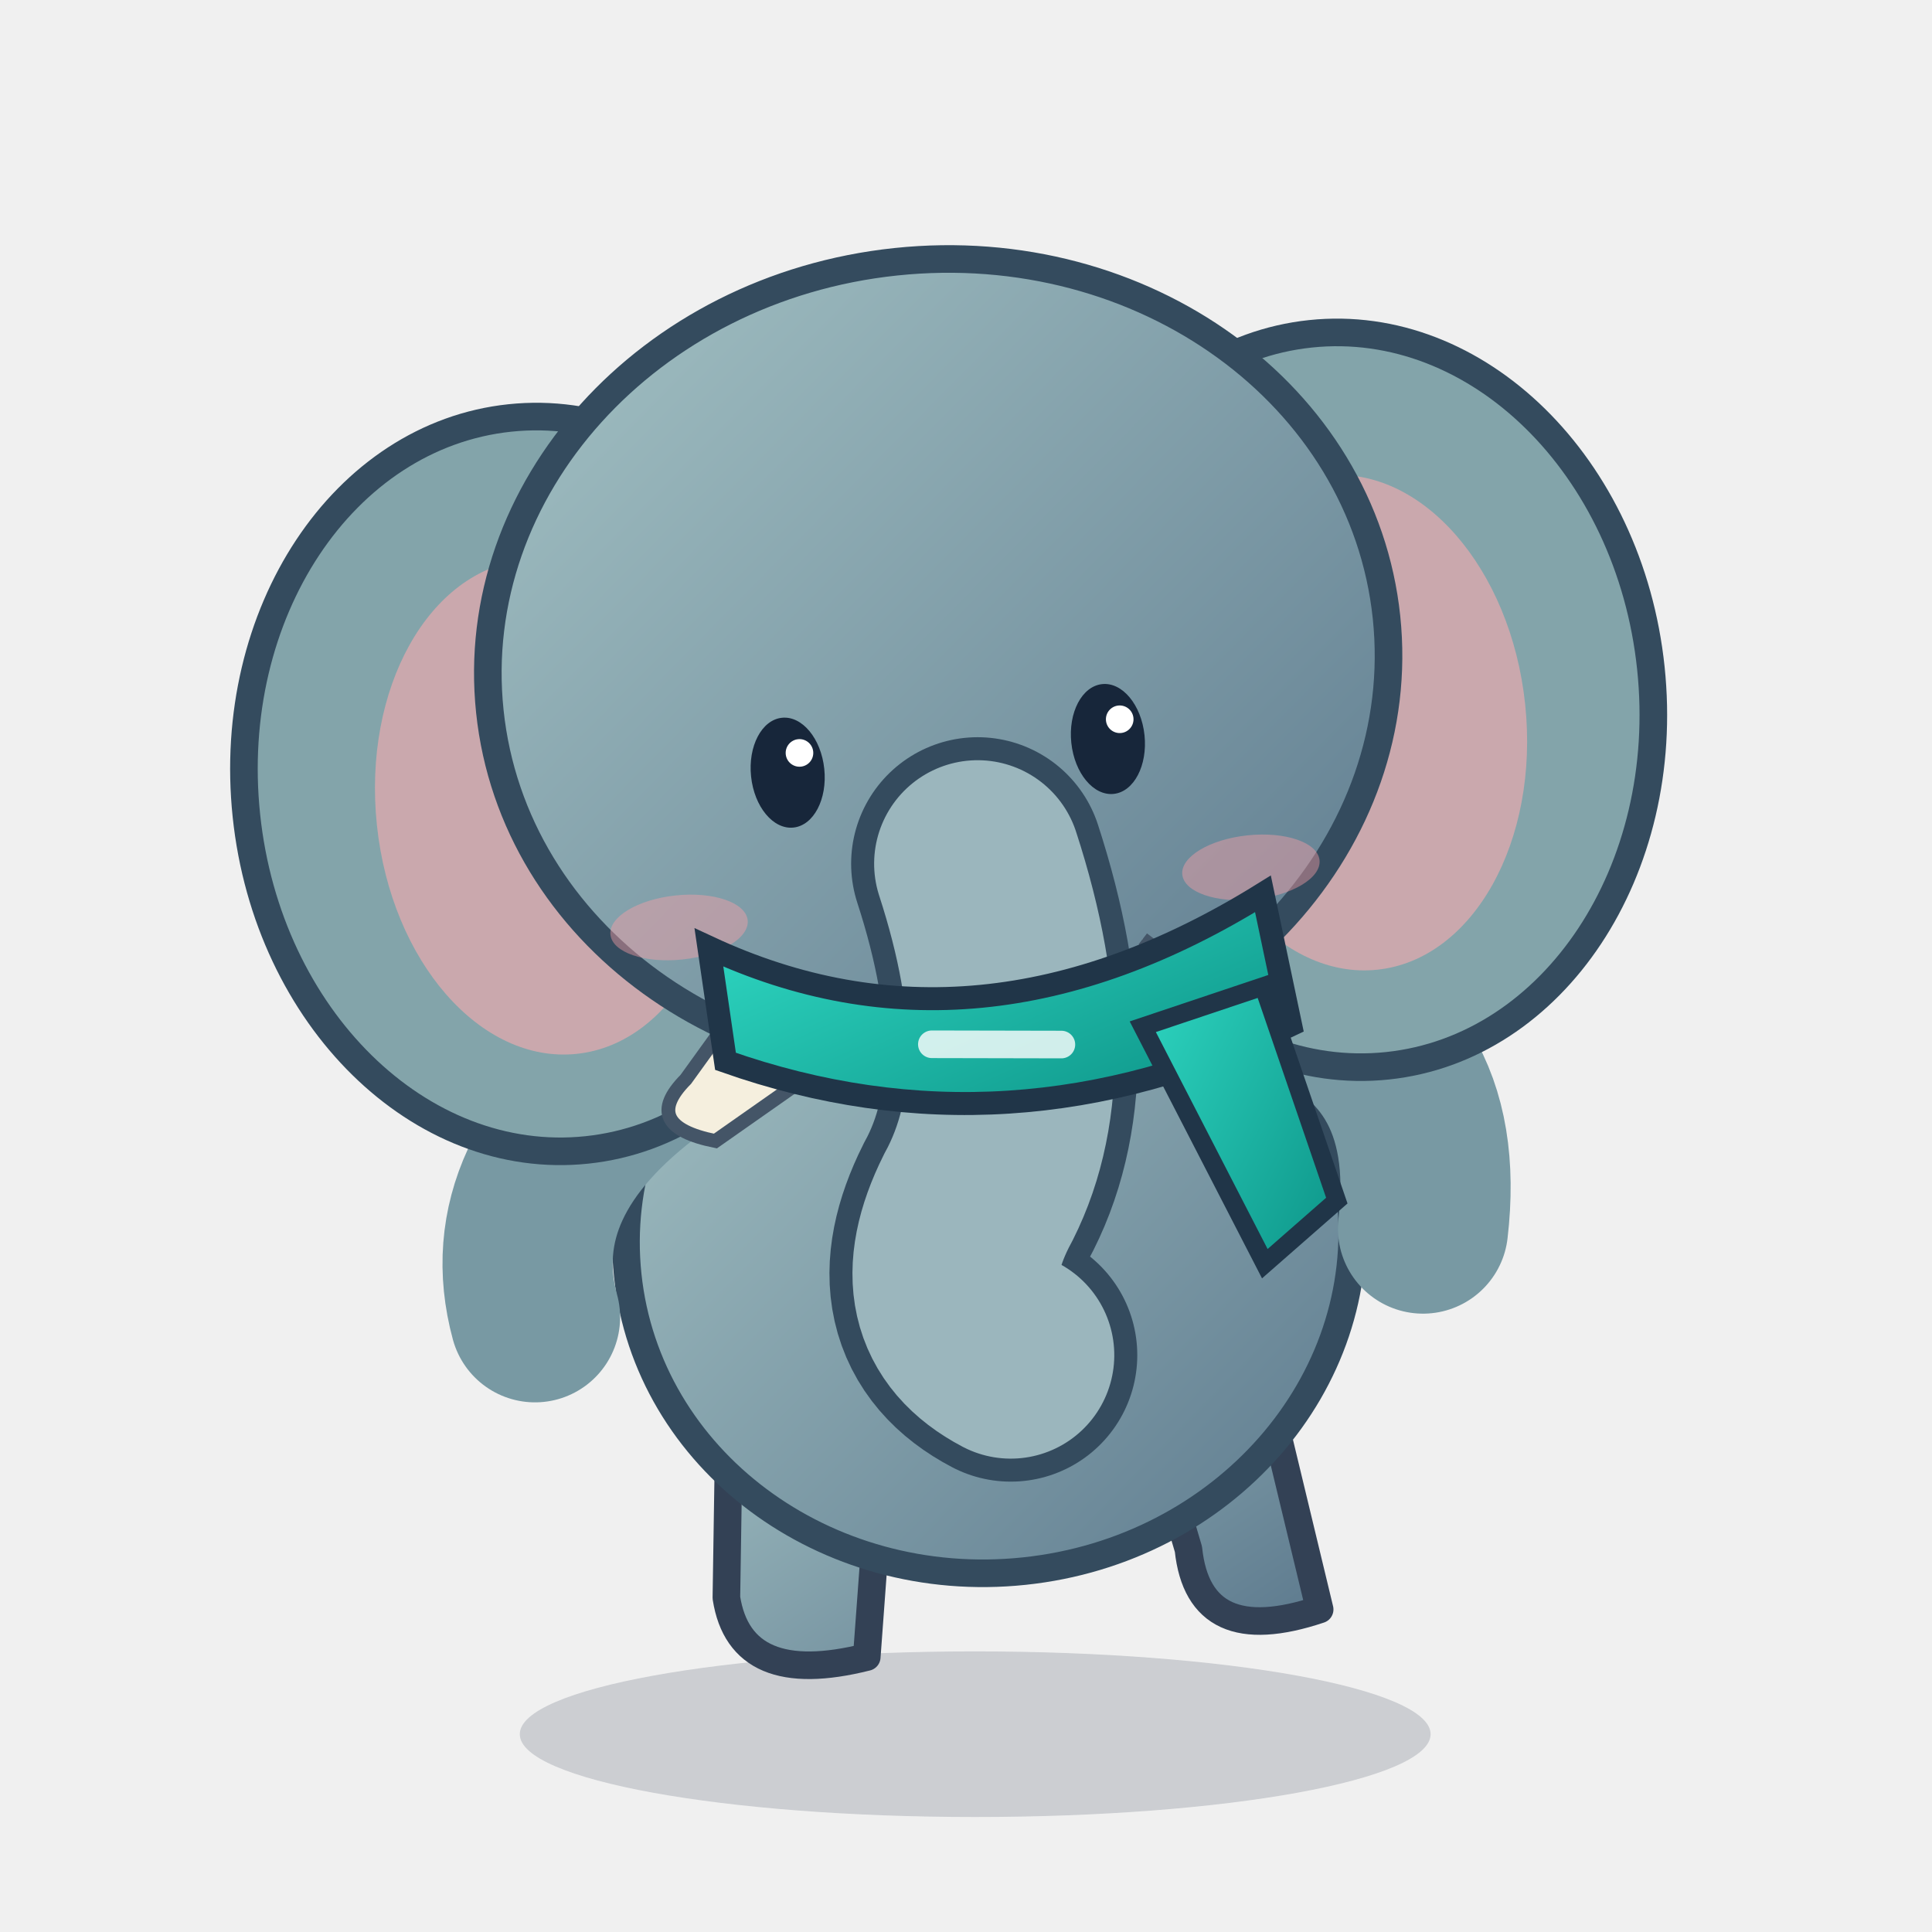
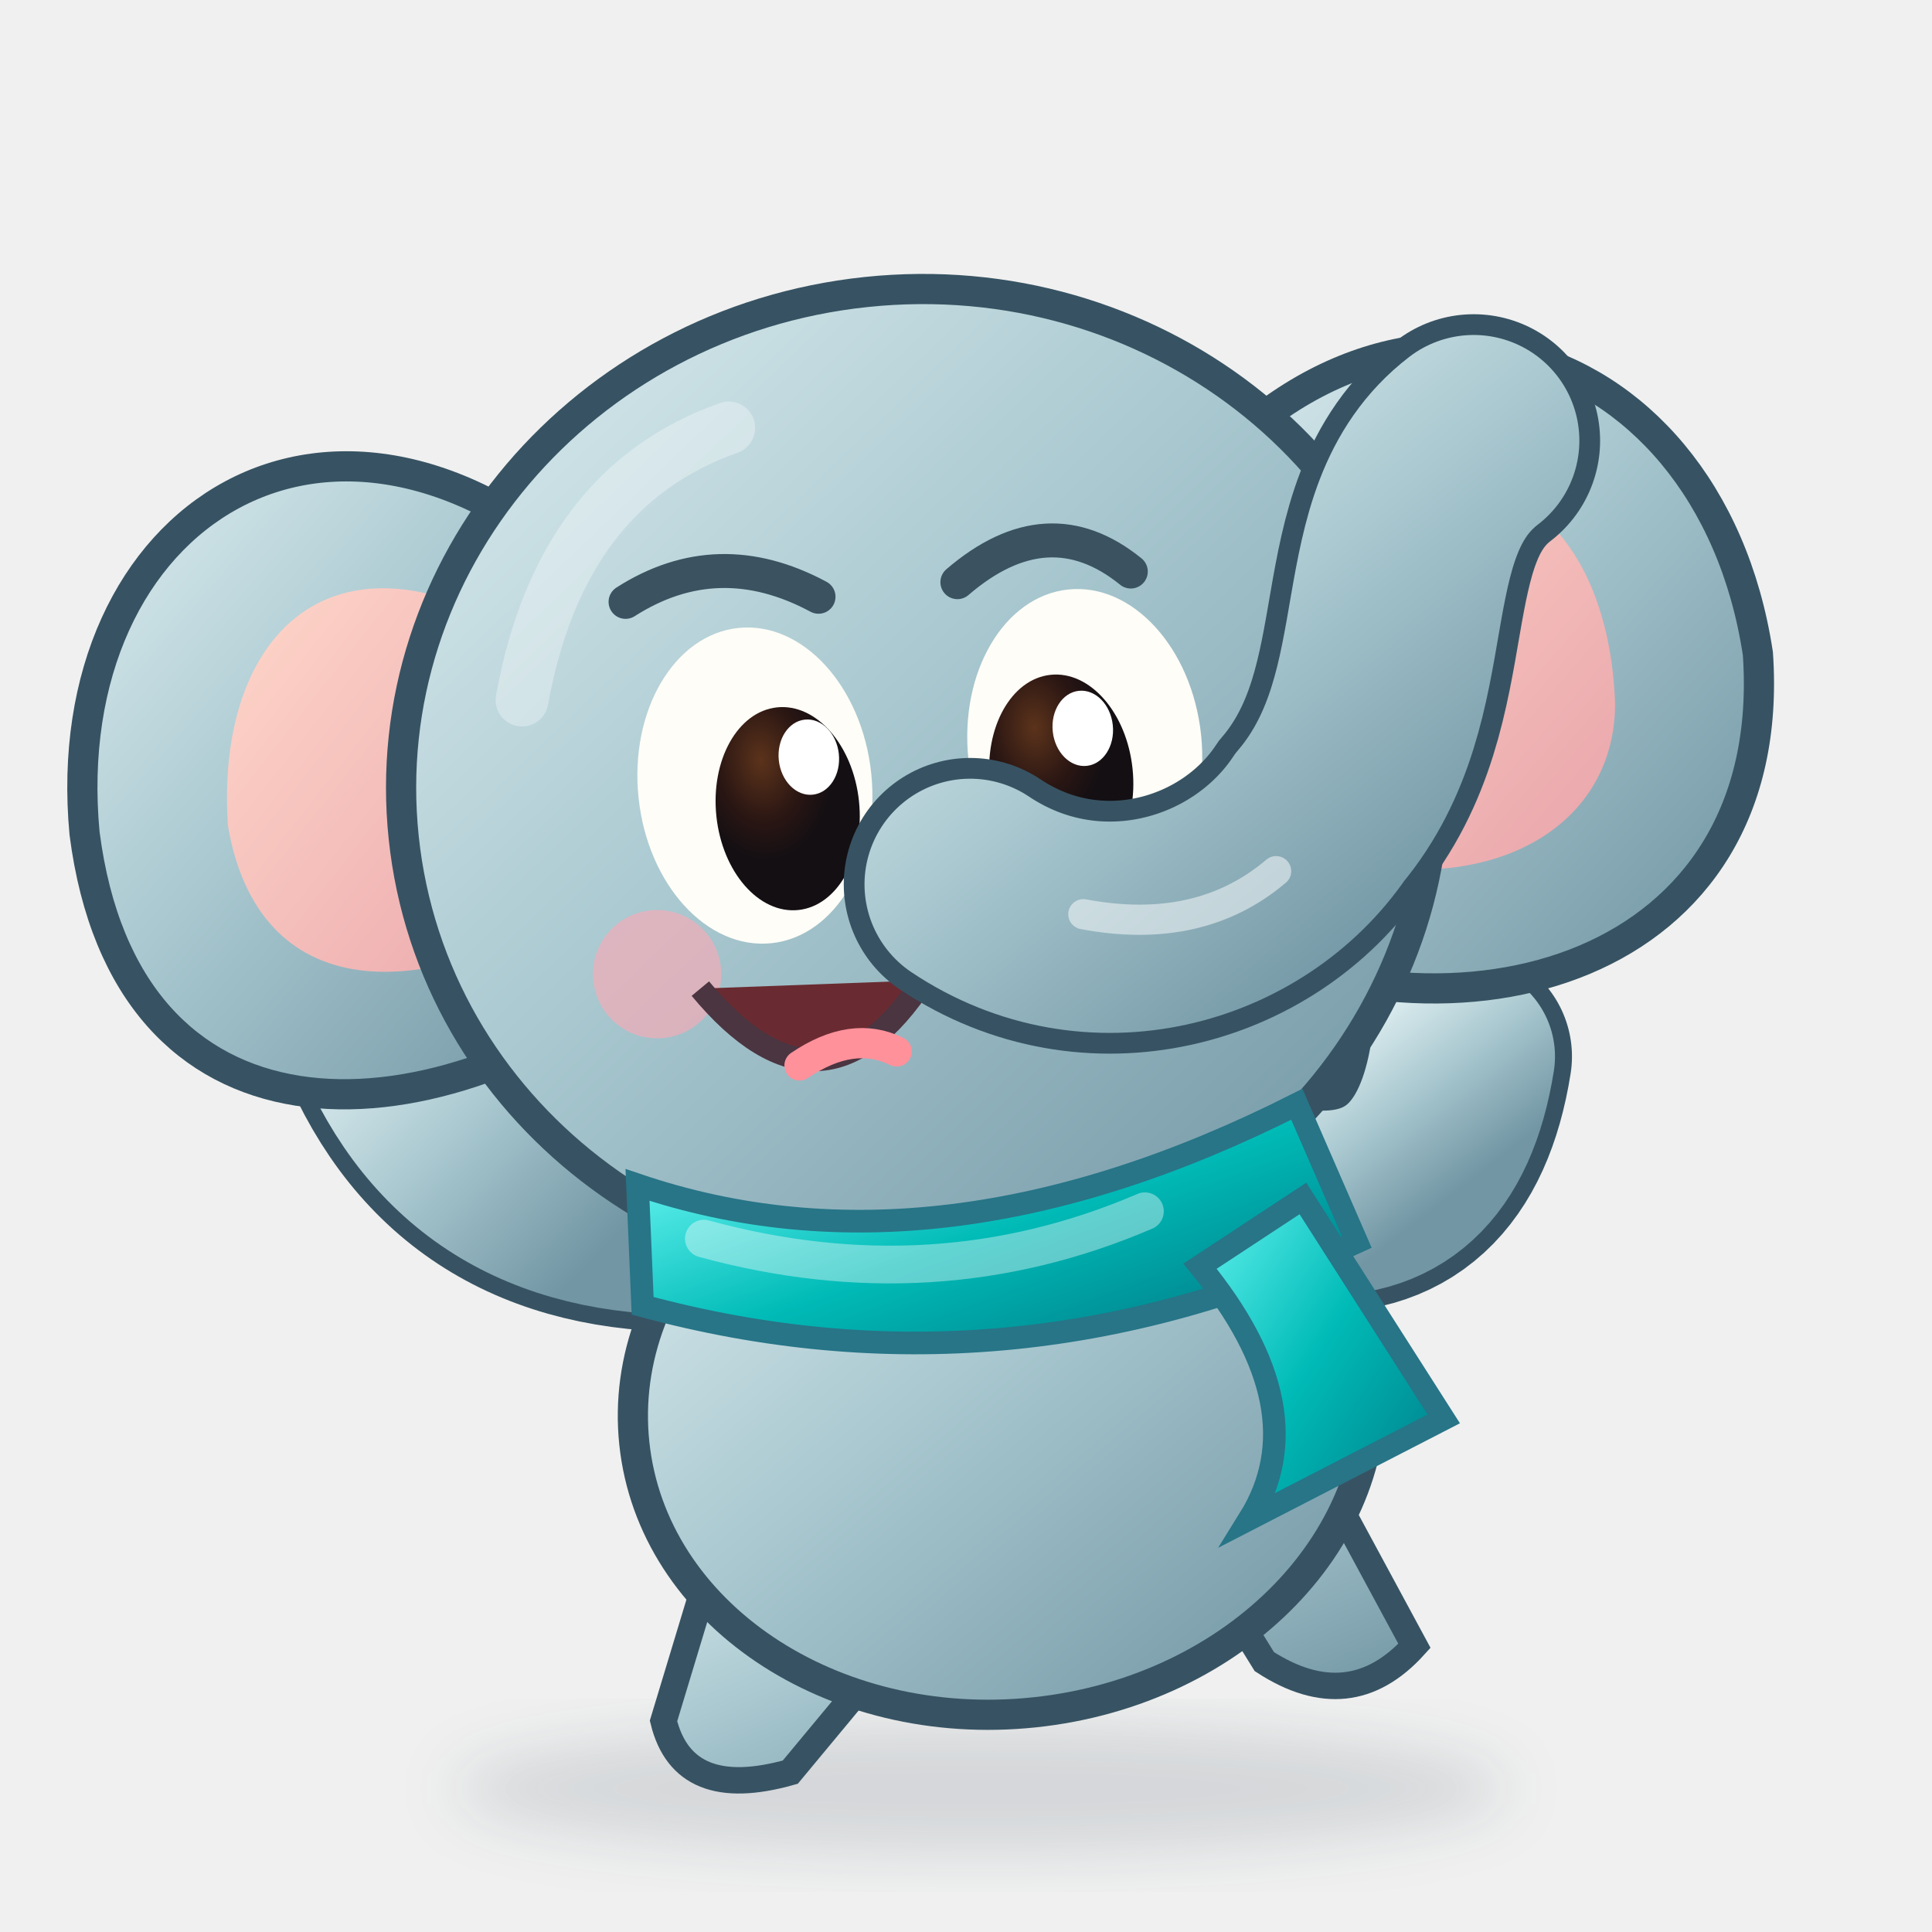
- <svg xmlns="http://www.w3.org/2000/svg" viewBox="0 0 420 420" width="420" height="420" role="img" aria-label="Gajah move">
+ <svg xmlns="http://www.w3.org/2000/svg" viewBox="0 0 512 512" width="512" height="512" role="img" aria-label="Gajah pose move">
  <defs>
-     <linearGradient id="fur" x1="0" y1="0" x2=".9" y2="1">
-       <stop stop-color="#a4c2c4" />
-       <stop offset="1" stop-color="#617e91" />
+     <linearGradient id="ele" x1=".1" y1=".02" x2=".9" y2="1">
+       <stop stop-color="#d7e9ec" />
+       <stop offset=".43" stop-color="#a9c8d0" />
+       <stop offset="1" stop-color="#7296a4" />
    </linearGradient>
-     <linearGradient id="scarf" x1="0" y1="0" x2="1" y2="1">
-       <stop stop-color="#2dd4bf" />
-       <stop offset="1" stop-color="#0d9488" />
+     <linearGradient id="ear" x1="0" x2="1" y1="0" y2="1">
+       <stop stop-color="#ffd7ca" />
+       <stop offset="1" stop-color="#e9a4aa" />
    </linearGradient>
+     <linearGradient id="bear" x1=".14" x2=".93" y1="0" y2="1">
+       <stop stop-color="#f4ba79" />
+       <stop offset=".48" stop-color="#cc8249" />
+       <stop offset="1" stop-color="#9b5737" />
+     </linearGradient>
+     <linearGradient id="belly" x1=".1" y1="0" x2=".85" y2="1">
+       <stop stop-color="#ffefcb" />
+       <stop offset="1" stop-color="#e4bd91" />
+     </linearGradient>
+     <linearGradient id="teal" x1=".05" y1="0" x2=".95" y2="1">
+       <stop stop-color="#5ff0ed" />
+       <stop offset=".48" stop-color="#00bbb7" />
+       <stop offset="1" stop-color="#007e89" />
+     </linearGradient>
+     <linearGradient id="purple" x1=".05" y1="0" x2=".95" y2="1">
+       <stop stop-color="#e4b4ff" />
+       <stop offset=".5" stop-color="#a85bde" />
+       <stop offset="1" stop-color="#642da1" />
+     </linearGradient>
+     <radialGradient id="eye" cx=".35" cy=".25">
+       <stop stop-color="#5c331b" />
+       <stop offset=".6" stop-color="#2a1613" />
+       <stop offset="1" stop-color="#130f13" />
+     </radialGradient>
+     <filter id="shadow" x="-20%" y="-20%" width="140%" height="150%">
+       <feGaussianBlur stdDeviation="8" />
+     </filter>
  </defs>
-   <ellipse cx="212" cy="377" rx="99" ry="18" fill="#16243b" opacity=".17" />
-   <g transform="translate(0 -9) rotate(-6 212 230)">
-     <path d="M152 292 L145 350 Q146 370 174 366 L183 316 Z M239 312 L246 350 Q246 372 273 366 L264 298 Z" fill="url(#fur)" stroke="#334155" stroke-width="6" stroke-linejoin="round" />
-     <ellipse cx="210" cy="278" rx="79" ry="73" fill="url(#fur)" stroke="#344b5e" stroke-width="6" />
-     <path d="M141 233 Q105 254 110 285 M278 231 Q313 246 304 286" stroke="#7899a3" stroke-width="37" stroke-linecap="round" fill="none" />
-     <ellipse cx="125" cy="170" rx="66" ry="80" fill="#83a4aa" stroke="#344b5e" stroke-width="6" />
-     <ellipse cx="300" cy="170" rx="66" ry="80" fill="#83a4aa" stroke="#344b5e" stroke-width="6" />
-     <ellipse cx="125" cy="175" rx="38" ry="54" fill="#d6a9ae" opacity=".85" />
-     <ellipse cx="300" cy="175" rx="38" ry="54" fill="#d6a9ae" opacity=".85" />
-     <ellipse cx="212" cy="153" rx="98" ry="88" fill="url(#fur)" stroke="#344b5e" stroke-width="6" />
-     <path d="M165 218 L148 237 Q137 246 153 251 L180 236 M250 217 L270 236 Q284 243 270 251 L245 237" fill="#f5efde" stroke="#445567" stroke-width="3" />
-     <ellipse cx="177" cy="173" rx="8" ry="12" fill="#17263a" />
-     <ellipse cx="247" cy="173" rx="8" ry="12" fill="#17263a" />
-     <circle cx="180" cy="169" r="3" fill="white" />
-     <circle cx="250" cy="169" r="3" fill="white" />
-     <ellipse cx="150" cy="204" rx="15" ry="7" fill="#ff9fa8" opacity=".42" />
-     <ellipse cx="275" cy="204" rx="15" ry="7" fill="#ff9fa8" opacity=".42" />
-     <path d="M216 197 Q226 244 208 270 Q194 292 212 304" stroke="#344b5e" stroke-width="55" fill="none" stroke-linecap="round" />
-     <path d="M216 197 Q226 244 208 270 Q194 292 212 304" stroke="#9bb6bd" stroke-width="45" fill="none" stroke-linecap="round" />
-     <path d="M156 209 Q211 242 277 210 L280 239 Q216 262 157 234 Z" fill="url(#scarf)" stroke="#203548" stroke-width="5" />
-     <path d="M248 236 L269 290 L286 278 L275 230 Z" fill="url(#scarf)" stroke="#203548" stroke-width="4" />
-     <path d="M202 235 L230 238" stroke="#ffffff" stroke-width="6" stroke-linecap="round" opacity=".8" />
+   <ellipse cx="260" cy="474" rx="140" ry="17" fill="#172c3e" opacity=".13" filter="url(#shadow)" />
+   <g transform="translate(0 -10) rotate(-6 255 320)">
+     <path d="M185 400 L161 457 Q164 479 193 474 L234 434 Z M293 400 L321 458 Q342 475 361 458 L340 407 Z" fill="url(#ele)" stroke="#375363" stroke-width="7" />
+     <path d="M172 325 Q116 315 104 256" fill="none" stroke="#375363" stroke-width="58" stroke-linecap="round" />
+     <path d="M172 325 Q116 315 104 256" fill="none" stroke="url(#ele)" stroke-width="49" stroke-linecap="round" />
+     <path d="M344 338 Q379 345 390 304" fill="none" stroke="#375363" stroke-width="58" stroke-linecap="round" />
+     <path d="M344 338 Q379 345 390 304" fill="none" stroke="url(#ele)" stroke-width="49" stroke-linecap="round" />
+     <ellipse cx="259" cy="383" rx="98" ry="82" fill="url(#ele)" stroke="#375363" stroke-width="8" />
+     <path d="M176 156 C113 82 34 122 33 207 C35 293 113 300 179 260Z" fill="url(#ele)" stroke="#375363" stroke-width="8" />
+     <path d="M166 177 C112 126 73 155 71 209 C74 256 116 264 170 236Z" fill="url(#ear)" />
+     <path d="M324 157 C388 82 475 119 479 206 C476 290 389 305 325 264Z" fill="url(#ele)" stroke="#375363" stroke-width="8" />
+     <path d="M334 172 C399 127 444 155 440 215 C436 255 385 270 329 232Z" fill="url(#ear)" />
+     <ellipse cx="254" cy="217" rx="137" ry="131" fill="url(#ele)" stroke="#375363" stroke-width="8" />
+     <path d="M152 184 Q168 129 214 118" fill="none" stroke="white" stroke-opacity=".32" stroke-width="14" stroke-linecap="round" />
+     <path d="M182 161 Q208 148 233 165 M270 165 Q296 147 316 167" fill="none" stroke="#3b5260" stroke-width="9" stroke-linecap="round" />
+     <ellipse cx="211" cy="213" rx="31" ry="42" fill="#fffdf7" />
+     <ellipse cx="299" cy="212" rx="31" ry="42" fill="#fffdf7" />
+     <ellipse cx="219" cy="220" rx="19" ry="27" fill="url(#eye)" />
+     <ellipse cx="292" cy="219" rx="19" ry="27" fill="url(#eye)" />
+     <ellipse cx="226" cy="207" rx="8" ry="10" fill="white" />
+     <ellipse cx="299" cy="207" rx="8" ry="10" fill="white" />
+     <circle cx="180" cy="260" r="17" fill="#ffa8b4" opacity=".6" />
+     <circle cx="329" cy="260" r="17" fill="#ffa8b4" opacity=".6" />
+     <path d="M191 265 Q219 307 250 269" fill="#692b31" stroke="#4a3541" stroke-width="6" />
+     <path d="M215 288 Q230 280 241 287" fill="none" stroke="#ff919b" stroke-width="8" stroke-linecap="round" />
+     <path d="M265 245 C295 270 337 263 359 237 C390 207 379 161 410 142" fill="none" stroke="#375363" stroke-width="67" stroke-linecap="round" />
+     <path d="M265 245 C295 270 337 263 359 237 C390 207 379 161 410 142" fill="none" stroke="url(#ele)" stroke-width="56" stroke-linecap="round" />
+     <path d="M294 256 Q324 265 346 250" fill="none" stroke="white" stroke-opacity=".5" stroke-width="8" stroke-linecap="round" />
+     <path d="M169 315 Q245 350 345 312 L357 350 Q260 383 167 347Z" fill="url(#teal)" stroke="#277587" stroke-width="6" />
+     <path d="M315 352 Q342 393 321 420 L375 399 L344 337Z" fill="url(#teal)" stroke="#277587" stroke-width="6" />
+     <path d="M185 331 Q244 354 302 336" fill="none" stroke="white" stroke-opacity=".38" stroke-width="10" stroke-linecap="round" />
  </g>
</svg>
